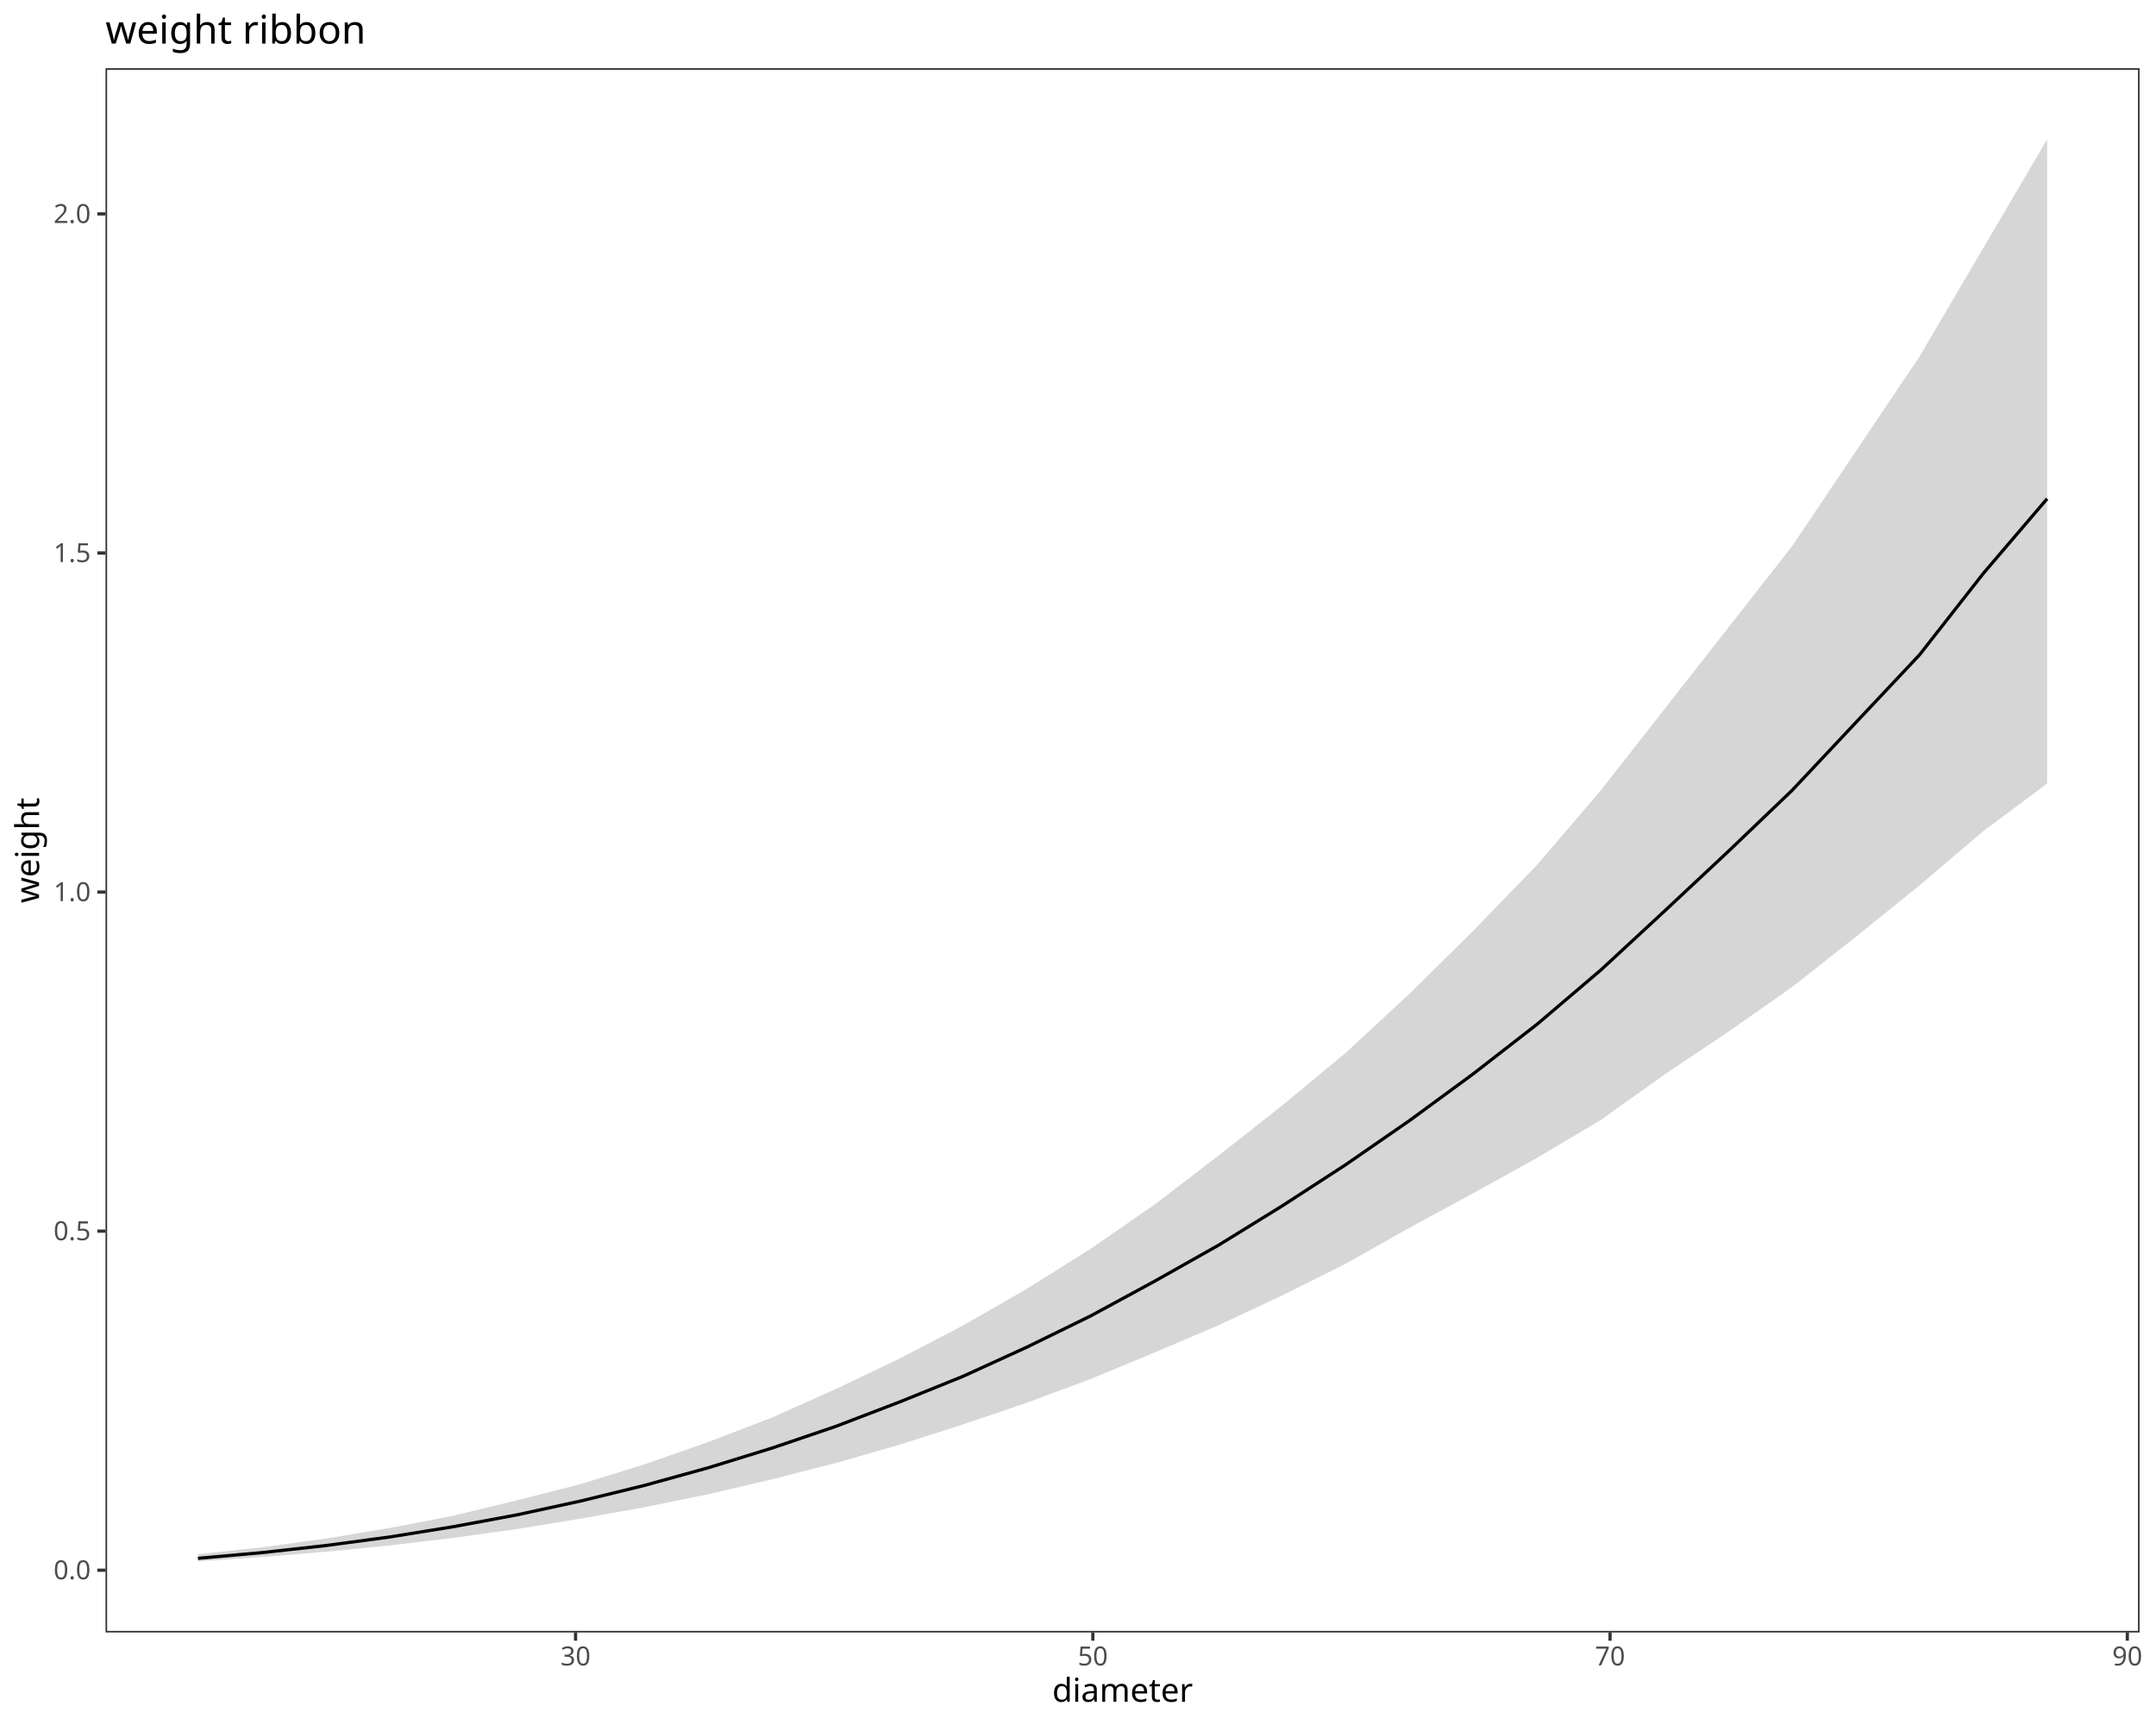
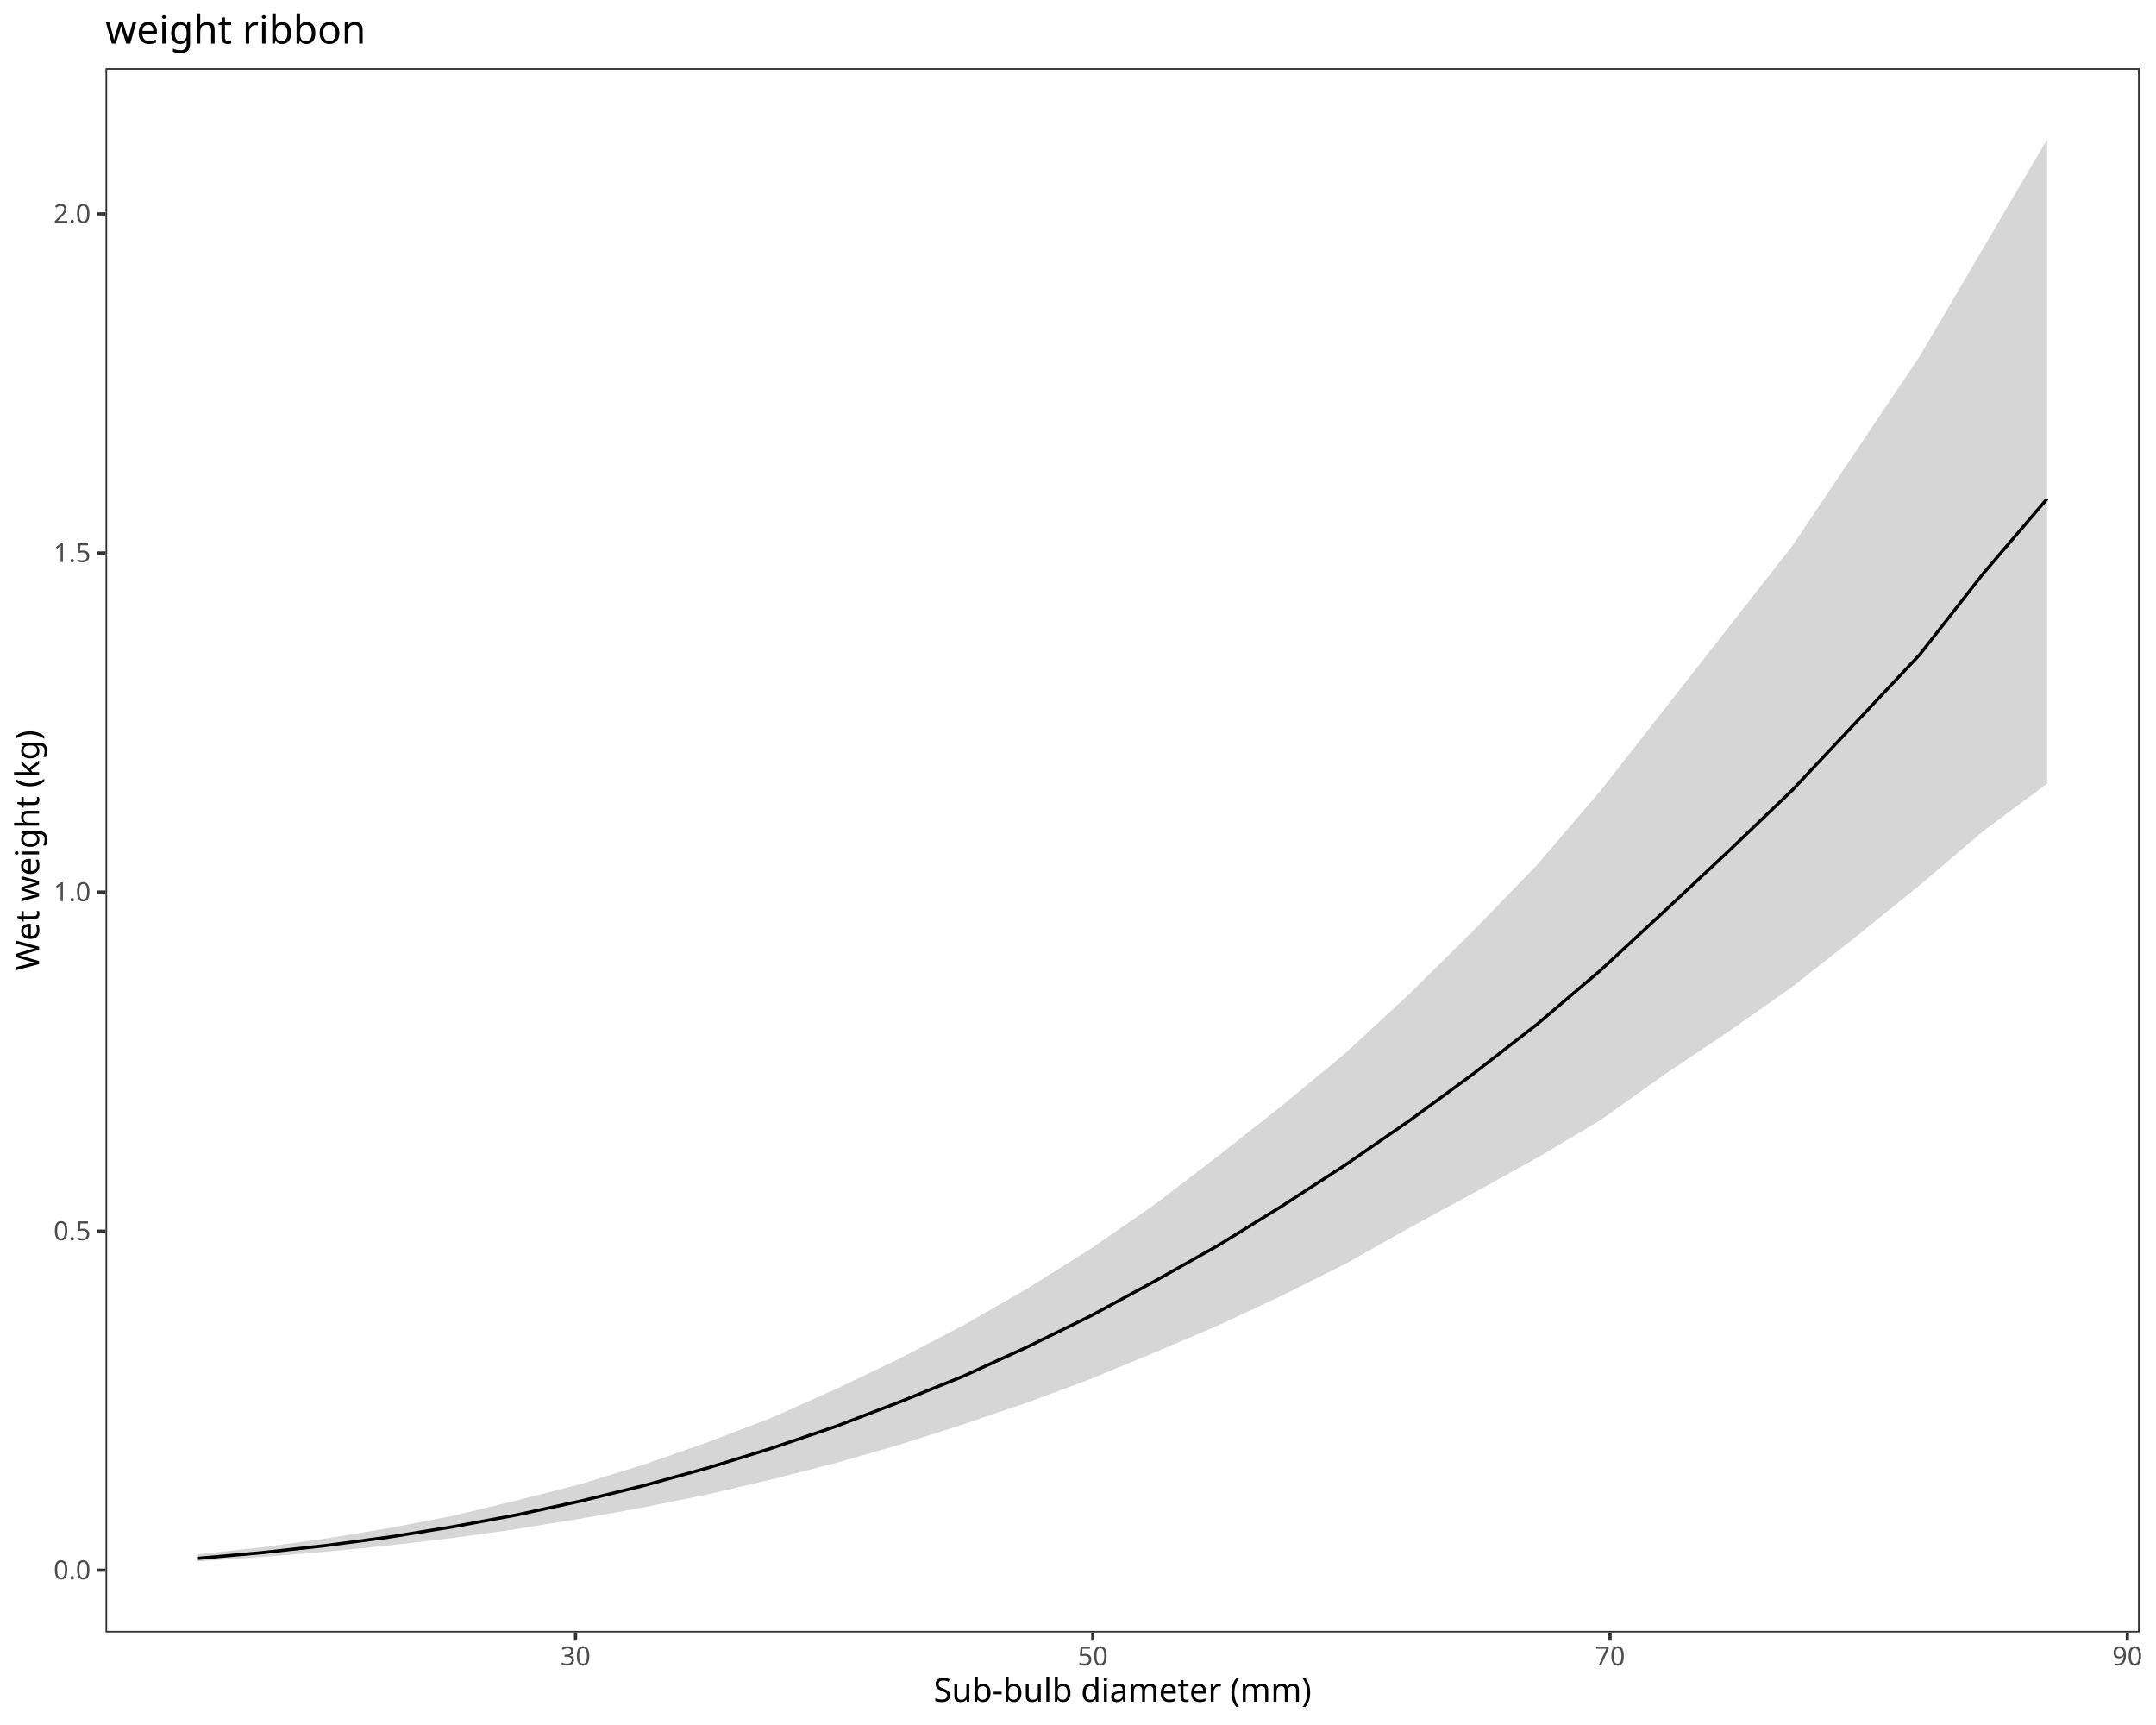
<svg xmlns="http://www.w3.org/2000/svg" class="svglite" data-engine-version="2.0" width="720.00pt" height="576.00pt" viewBox="0 0 720.00 576.00">
  <defs>
    <style type="text/css">
    .svglite line, .svglite polyline, .svglite polygon, .svglite path, .svglite rect, .svglite circle {
      fill: none;
      stroke: #000000;
      stroke-linecap: round;
      stroke-linejoin: round;
      stroke-miterlimit: 10.00;
    }
  </style>
  </defs>
  <rect width="100%" height="100%" style="stroke: none; fill: #FFFFFF;" />
  <defs>
    <clipPath id="cpMC4wMHw3MjAuMDB8MC4wMHw1NzYuMDA=">
      <rect x="0.00" y="0.00" width="720.00" height="576.00" />
    </clipPath>
  </defs>
  <g clip-path="url(#cpMC4wMHw3MjAuMDB8MC4wMHw1NzYuMDA=)">
    <rect x="0.00" y="0.00" width="720.00" height="576.00" style="stroke-width: 1.07; stroke: #FFFFFF; fill: #FFFFFF;" />
  </g>
  <defs>
    <clipPath id="cpMzUuMjR8NzE0LjUyfDIyLjc4fDU0NS4xMQ==">
      <rect x="35.24" y="22.78" width="679.28" height="522.33" />
    </clipPath>
  </defs>
  <g clip-path="url(#cpMzUuMjR8NzE0LjUyfDIyLjc4fDU0NS4xMQ==)">
    <rect x="35.24" y="22.78" width="679.28" height="522.33" style="stroke-width: 1.07; stroke: none; fill: #FFFFFF;" />
    <polygon points="66.11,518.97 87.41,516.68 108.70,513.76 130.00,510.25 151.29,506.13 172.59,500.99 193.88,495.56 215.17,488.99 236.47,481.52 257.76,473.36 279.06,463.85 300.35,453.66 321.64,442.57 342.94,430.34 364.23,416.98 385.53,402.26 406.82,385.96 428.11,369.20 449.41,351.54 470.70,331.84 492.00,310.78 513.29,288.82 534.59,263.91 555.88,236.74 577.17,209.56 598.47,182.39 619.76,150.69 641.06,118.99 662.35,82.76 683.64,46.53 683.64,261.64 662.35,277.49 641.06,295.61 619.76,312.82 598.47,329.58 577.17,344.52 555.88,358.79 534.59,373.96 513.29,386.64 492.00,398.41 470.70,409.96 449.41,421.96 428.11,432.61 406.82,442.57 385.53,451.63 364.23,460.46 342.94,468.38 321.64,475.63 300.35,482.42 279.06,488.54 257.76,493.97 236.47,498.95 215.17,503.30 193.88,507.10 172.59,510.57 151.29,513.54 130.00,516.05 108.70,518.15 87.41,519.90 66.11,521.37 " style="stroke-width: 0.00; stroke: none; stroke-linecap: butt; fill: #333333; fill-opacity: 0.20;" />
    <polyline points="66.11,518.97 87.41,516.68 108.70,513.76 130.00,510.25 151.29,506.13 172.59,500.99 193.88,495.56 215.17,488.99 236.47,481.52 257.76,473.36 279.06,463.85 300.35,453.66 321.64,442.57 342.94,430.34 364.23,416.98 385.53,402.26 406.82,385.96 428.11,369.20 449.41,351.54 470.70,331.84 492.00,310.78 513.29,288.82 534.59,263.91 555.88,236.74 577.17,209.56 598.47,182.39 619.76,150.69 641.06,118.99 662.35,82.76 683.64,46.53 " style="stroke-width: 1.07; stroke: none; stroke-linecap: butt;" />
    <polyline points="683.64,261.64 662.35,277.49 641.06,295.61 619.76,312.82 598.47,329.58 577.17,344.52 555.88,358.79 534.59,373.96 513.29,386.64 492.00,398.41 470.70,409.96 449.41,421.96 428.11,432.61 406.82,442.57 385.53,451.63 364.23,460.46 342.94,468.38 321.64,475.63 300.35,482.42 279.06,488.54 257.76,493.97 236.47,498.95 215.17,503.30 193.88,507.10 172.59,510.57 151.29,513.54 130.00,516.05 108.70,518.15 87.41,519.90 66.11,521.37 " style="stroke-width: 1.07; stroke: none; stroke-linecap: butt;" />
    <polyline points="66.11,520.35 87.41,518.45 108.70,516.09 130.00,513.24 151.29,509.80 172.59,505.84 193.88,501.22 215.17,496.01 236.47,490.12 257.76,483.55 279.06,476.31 300.35,468.16 321.64,459.55 342.94,449.82 364.23,439.40 385.53,427.85 406.82,415.85 428.11,402.72 449.41,388.90 470.70,374.18 492.00,358.56 513.29,342.03 534.59,323.91 555.88,304.21 577.17,284.29 598.47,263.91 619.76,241.26 641.06,218.62 662.35,191.45 683.64,166.54 " style="stroke-width: 1.07; stroke-linecap: butt;" />
    <rect x="35.24" y="22.78" width="679.28" height="522.33" style="stroke-width: 1.07; stroke: #333333;" />
  </g>
  <g clip-path="url(#cpMC4wMHw3MjAuMDB8MC4wMHw1NzYuMDA=)">
    <text x="30.31" y="527.34" text-anchor="end" style="font-size: 8.80px; fill: #4D4D4D; font-family: sans;" textLength="12.23px" lengthAdjust="spacingAndGlyphs">0.0</text>
    <text x="30.31" y="414.12" text-anchor="end" style="font-size: 8.80px; fill: #4D4D4D; font-family: sans;" textLength="12.23px" lengthAdjust="spacingAndGlyphs">0.5</text>
    <text x="30.31" y="300.90" text-anchor="end" style="font-size: 8.80px; fill: #4D4D4D; font-family: sans;" textLength="12.23px" lengthAdjust="spacingAndGlyphs">1.0</text>
    <text x="30.31" y="187.68" text-anchor="end" style="font-size: 8.80px; fill: #4D4D4D; font-family: sans;" textLength="12.23px" lengthAdjust="spacingAndGlyphs">1.5</text>
    <text x="30.31" y="74.46" text-anchor="end" style="font-size: 8.80px; fill: #4D4D4D; font-family: sans;" textLength="12.23px" lengthAdjust="spacingAndGlyphs">2.0</text>
    <polyline points="32.50,524.31 35.24,524.31 " style="stroke-width: 1.07; stroke: #333333; stroke-linecap: butt;" />
    <polyline points="32.50,411.09 35.24,411.09 " style="stroke-width: 1.07; stroke: #333333; stroke-linecap: butt;" />
    <polyline points="32.50,297.87 35.24,297.87 " style="stroke-width: 1.07; stroke: #333333; stroke-linecap: butt;" />
    <polyline points="32.50,184.65 35.24,184.65 " style="stroke-width: 1.07; stroke: #333333; stroke-linecap: butt;" />
    <polyline points="32.50,71.43 35.24,71.43 " style="stroke-width: 1.07; stroke: #333333; stroke-linecap: butt;" />
    <polyline points="192.21,547.85 192.21,545.11 " style="stroke-width: 1.07; stroke: #333333; stroke-linecap: butt;" />
    <polyline points="364.95,547.85 364.95,545.11 " style="stroke-width: 1.07; stroke: #333333; stroke-linecap: butt;" />
    <polyline points="537.68,547.85 537.68,545.11 " style="stroke-width: 1.07; stroke: #333333; stroke-linecap: butt;" />
    <polyline points="710.42,547.85 710.42,545.11 " style="stroke-width: 1.07; stroke: #333333; stroke-linecap: butt;" />
    <text x="192.21" y="556.10" text-anchor="middle" style="font-size: 8.80px; fill: #4D4D4D; font-family: sans;" textLength="9.79px" lengthAdjust="spacingAndGlyphs">30</text>
    <text x="364.95" y="556.10" text-anchor="middle" style="font-size: 8.80px; fill: #4D4D4D; font-family: sans;" textLength="9.79px" lengthAdjust="spacingAndGlyphs">50</text>
    <text x="537.68" y="556.10" text-anchor="middle" style="font-size: 8.80px; fill: #4D4D4D; font-family: sans;" textLength="9.79px" lengthAdjust="spacingAndGlyphs">70</text>
    <text x="710.42" y="556.10" text-anchor="middle" style="font-size: 8.80px; fill: #4D4D4D; font-family: sans;" textLength="9.79px" lengthAdjust="spacingAndGlyphs">90</text>
-     <text x="374.88" y="568.24" text-anchor="middle" style="font-size: 11.00px; font-family: sans;" textLength="42.80px" lengthAdjust="spacingAndGlyphs">diameter</text>
-     <text transform="translate(13.05,283.95) rotate(-90)" text-anchor="middle" style="font-size: 11.00px; font-family: sans;" textLength="31.80px" lengthAdjust="spacingAndGlyphs">weight</text>
+     <text x="374.88" y="568.24" text-anchor="middle" style="font-size: 11.00px; font-family: sans;" textLength="118.61px" lengthAdjust="spacingAndGlyphs">Sub-bulb diameter (mm)</text>
+     <text transform="translate(13.05,283.95) rotate(-90)" text-anchor="middle" style="font-size: 11.00px; font-family: sans;" textLength="76.41px" lengthAdjust="spacingAndGlyphs">Wet weight (kg)</text>
    <text x="35.24" y="14.56" style="font-size: 13.20px; font-family: sans;" textLength="78.52px" lengthAdjust="spacingAndGlyphs">weight ribbon</text>
  </g>
</svg>
